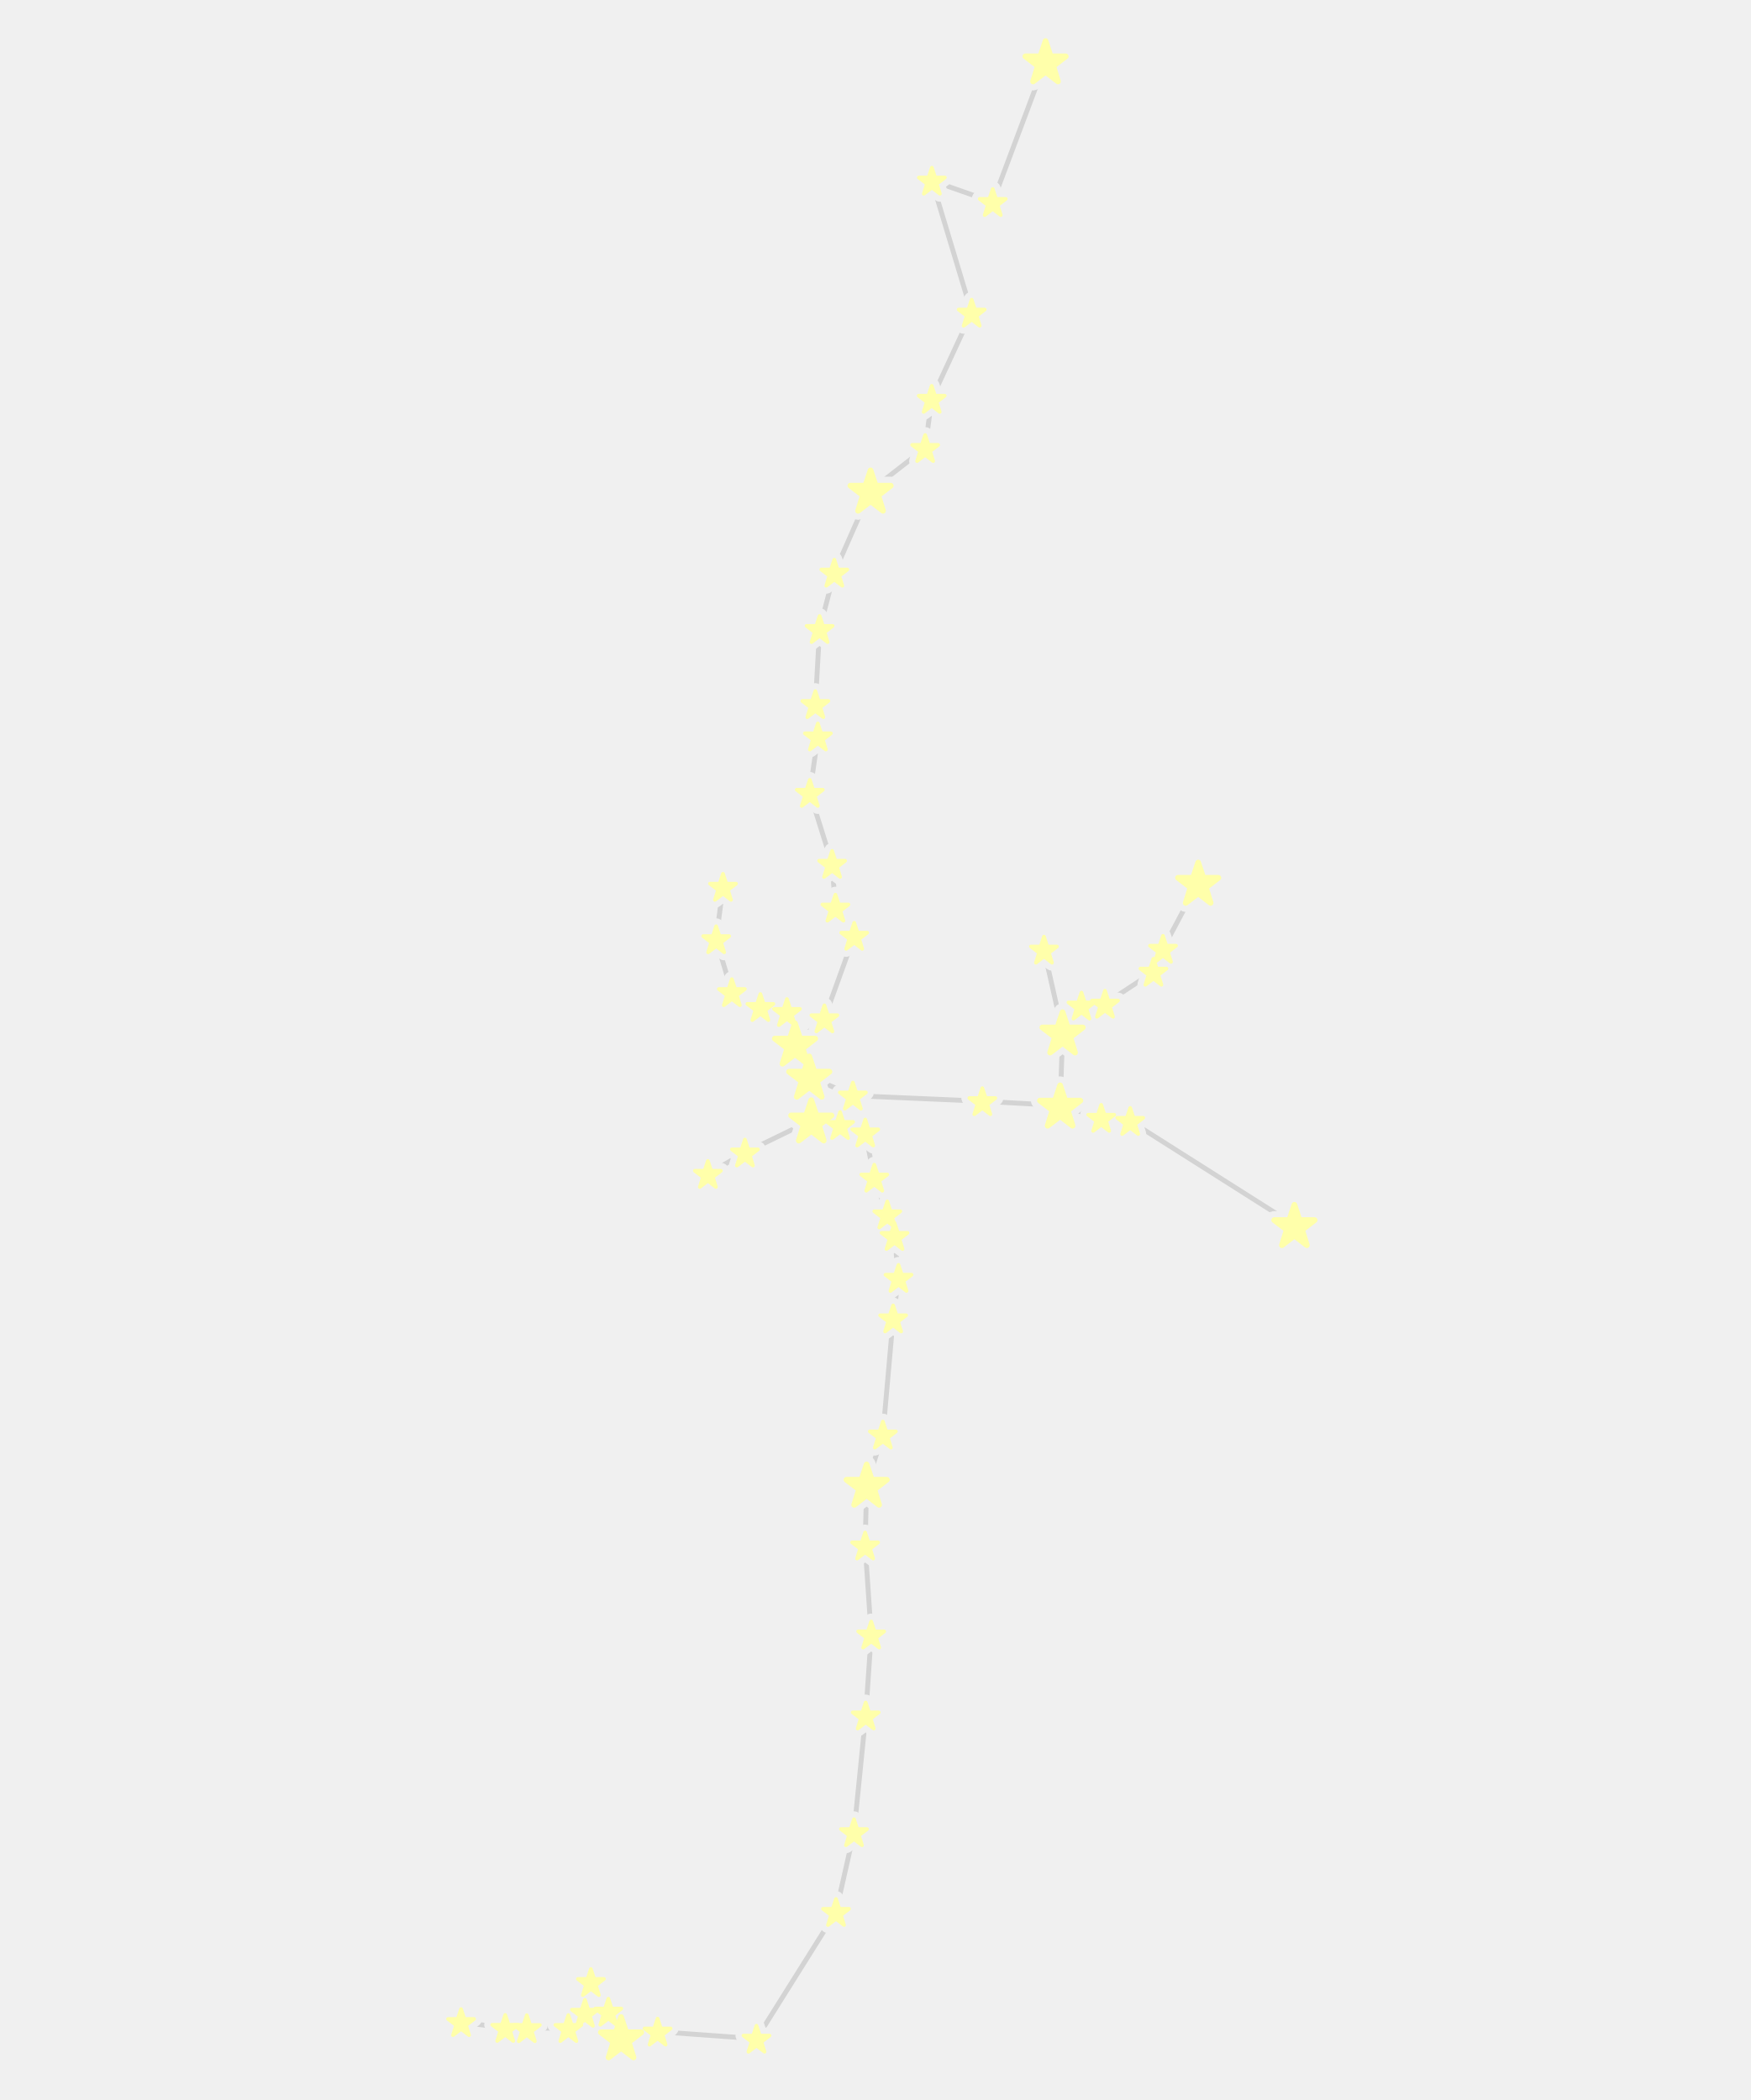
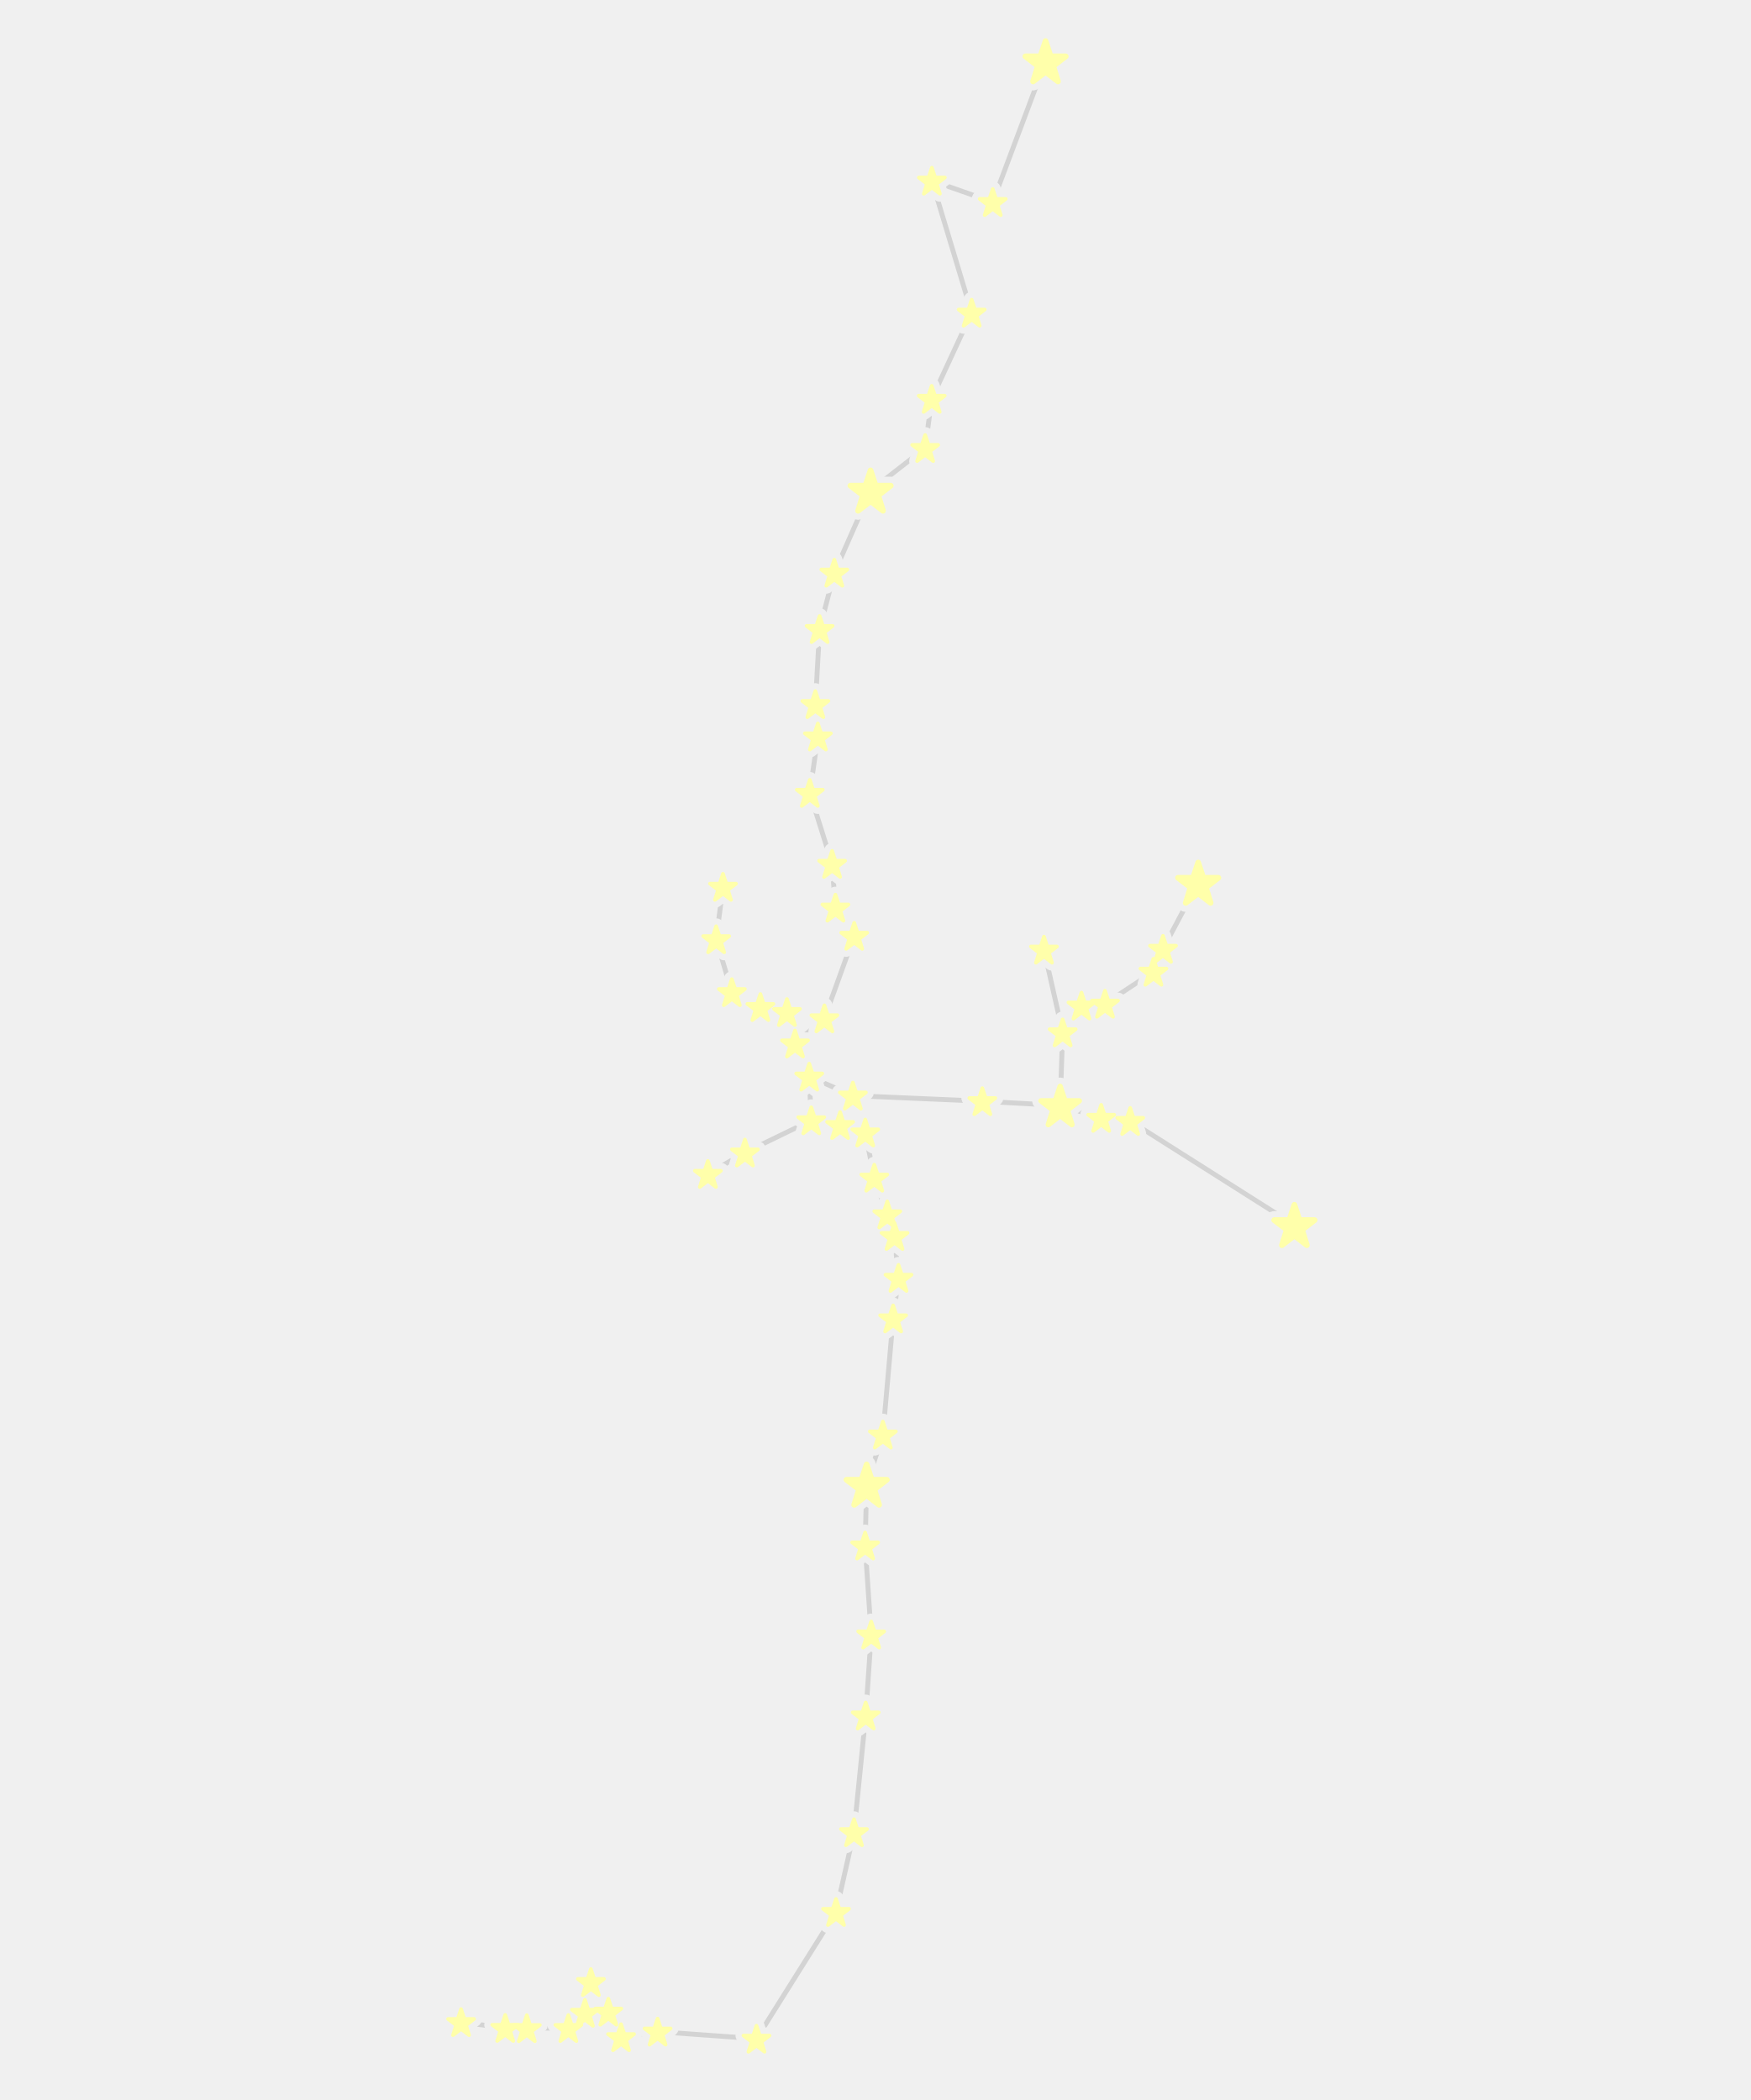
<svg xmlns="http://www.w3.org/2000/svg" width="3000" height="3600" viewBox="0 0 3000 3600">
  <defs>
    <path id="star" d="M100,39.332c0-3.332-2.636-6.029-5.935-6.169c0.004-0.012,0.004-0.024,0.009-0.035H65.461L55.863,4.341 c-0.004,0-0.009,0.001-0.014,0.001C55.058,1.833,52.738,0,49.967,0c-2.938,0-5.384,2.048-6.023,4.789 c-0.007-0.001-0.015,0-0.021-0.002l-9.45,28.341H6.336c-0.048-0.001-0.092-0.014-0.139-0.014C2.773,33.113,0,35.888,0,39.31 c0,1.884,0.857,3.55,2.185,4.687c-0.007,0.01-0.011,0.021-0.019,0.031L26.24,62.535l-8.961,28.683 c-0.364,0.789-0.582,1.659-0.582,2.587c0,3.422,2.775,6.195,6.198,6.195c1.405,0,2.687-0.484,3.727-1.272 c0.011,0.01,0.025,0.017,0.036,0.026L50.027,80.84l22.536,17.317C73.688,99.294,75.245,100,76.97,100 c3.424,0,6.198-2.773,6.198-6.195c0-0.748-0.154-1.456-0.397-2.121c0.016-0.002,0.029-0.01,0.045-0.012l-9.077-29.016l23.718-18.332 c-0.002-0.001-0.005-0.003-0.007-0.005C98.988,43.192,100,41.386,100,39.332z" />
    <mask id="gaps" maskUnits="userSpaceOnUse" x="0" y="0" width="3000" height="3600">
      <rect width="3000" height="3600" fill="#fff" />
      <g fill="#000" stroke="#000" stroke-linejoin="round">
        <use href="#star" transform="translate(1271 3469.5) scale(0.51)" stroke-width="41.18" />
        <use href="#star" transform="translate(1101.5 3457.3) scale(0.51)" stroke-width="41.18" />
        <use href="#star" transform="translate(877.4 3451.4) scale(0.51)" stroke-width="41.18" />
        <use href="#star" transform="translate(948.6 3451.2) scale(0.51)" stroke-width="41.18" />
        <use href="#star" transform="translate(840.4 3451) scale(0.51)" stroke-width="41.18" />
        <use href="#star" transform="translate(764.7 3441) scale(0.51)" stroke-width="41.18" />
        <use href="#star" transform="translate(977 3425.1) scale(0.51)" stroke-width="41.18" />
        <use href="#star" transform="translate(1017.1 3423.2) scale(0.51)" stroke-width="41.18" />
        <use href="#star" transform="translate(987.2 3372.4) scale(0.51)" stroke-width="41.18" />
        <use href="#star" transform="translate(1407.3 3252.2) scale(0.51)" stroke-width="41.18" />
        <use href="#star" transform="translate(1438.1 3115.5) scale(0.51)" stroke-width="41.18" />
        <use href="#star" transform="translate(1458.2 2915.4) scale(0.51)" stroke-width="41.18" />
        <use href="#star" transform="translate(1467.6 2776.6) scale(0.51)" stroke-width="41.18" />
        <use href="#star" transform="translate(1457.2 2624) scale(0.51)" stroke-width="41.18" />
        <use href="#star" transform="translate(1487.6 2433.8) scale(0.51)" stroke-width="41.18" />
        <use href="#star" transform="translate(1505.2 2234.7) scale(0.51)" stroke-width="41.18" />
        <use href="#star" transform="translate(1514.4 2165.2) scale(0.51)" stroke-width="41.18" />
        <use href="#star" transform="translate(1507.6 2093.4) scale(0.51)" stroke-width="41.18" />
        <use href="#star" transform="translate(1495.2 2056.4) scale(0.51)" stroke-width="41.18" />
        <use href="#star" transform="translate(1472.9 1993.4) scale(0.51)" stroke-width="41.18" />
        <use href="#star" transform="translate(1187.7 1987) scale(0.51)" stroke-width="41.18" />
        <use href="#star" transform="translate(1251.2 1950.3) scale(0.51)" stroke-width="41.18" />
        <use href="#star" transform="translate(1457.4 1916) scale(0.51)" stroke-width="41.18" />
        <use href="#star" transform="translate(1414.3 1903.2) scale(0.51)" stroke-width="41.18" />
        <use href="#star" transform="translate(1911.5 1896.2) scale(0.51)" stroke-width="41.18" />
        <use href="#star" transform="translate(1861.8 1890.9) scale(0.51)" stroke-width="41.18" />
        <use href="#star" transform="translate(1658.1 1862.3) scale(0.51)" stroke-width="41.18" />
        <use href="#star" transform="translate(1436.2 1852.7) scale(0.51)" stroke-width="41.18" />
        <use href="#star" transform="translate(1387.4 1720.3) scale(0.51)" stroke-width="41.18" />
        <use href="#star" transform="translate(1323.2 1709.5) scale(0.51)" stroke-width="41.18" />
        <use href="#star" transform="translate(1277.7 1700.9) scale(0.51)" stroke-width="41.18" />
        <use href="#star" transform="translate(1828 1698.4) scale(0.51)" stroke-width="41.18" />
        <use href="#star" transform="translate(1868.3 1695.2) scale(0.51)" stroke-width="41.18" />
        <use href="#star" transform="translate(1228.8 1675.4) scale(0.51)" stroke-width="41.18" />
        <use href="#star" transform="translate(1951.3 1640.4) scale(0.51)" stroke-width="41.18" />
        <use href="#star" transform="translate(1763.7 1602.5) scale(0.51)" stroke-width="41.18" />
        <use href="#star" transform="translate(1967.7 1601.1) scale(0.51)" stroke-width="41.18" />
        <use href="#star" transform="translate(1201.9 1584.7) scale(0.51)" stroke-width="41.18" />
        <use href="#star" transform="translate(1438.5 1578.8) scale(0.51)" stroke-width="41.18" />
        <use href="#star" transform="translate(1406.3 1530.5) scale(0.51)" stroke-width="41.18" />
        <use href="#star" transform="translate(1213.6 1494.8) scale(0.51)" stroke-width="41.18" />
        <use href="#star" transform="translate(1400.6 1455.5) scale(0.51)" stroke-width="41.18" />
        <use href="#star" transform="translate(1362.4 1333.8) scale(0.51)" stroke-width="41.18" />
        <use href="#star" transform="translate(1376.2 1237.1) scale(0.51)" stroke-width="41.18" />
        <use href="#star" transform="translate(1371.9 1181.6) scale(0.51)" stroke-width="41.18" />
        <use href="#star" transform="translate(1379.2 1052.9) scale(0.51)" stroke-width="41.18" />
        <use href="#star" transform="translate(1404.4 956.3) scale(0.51)" stroke-width="41.18" />
        <use href="#star" transform="translate(1560.1 742.6) scale(0.51)" stroke-width="41.18" />
        <use href="#star" transform="translate(1571.3 658.3) scale(0.51)" stroke-width="41.18" />
        <use href="#star" transform="translate(1639.8 510.6) scale(0.51)" stroke-width="41.18" />
        <use href="#star" transform="translate(1675.9 320.9) scale(0.51)" stroke-width="41.18" />
        <use href="#star" transform="translate(1571.6 284.3) scale(0.51)" stroke-width="41.18" />
-         <use href="#star" transform="translate(1024.9 3452.9) scale(0.7905)" stroke-width="26.57" />
+         <use href="#star" transform="translate(1038.9 3466.9) scale(0.51)" stroke-width="41.18" />
        <use href="#star" transform="translate(1445.8 2505.6) scale(0.7905)" stroke-width="26.57" />
        <use href="#star" transform="translate(2178.9 2060.5) scale(0.7905)" stroke-width="26.57" />
-         <use href="#star" transform="translate(1350.9 1881.1) scale(0.7905)" stroke-width="26.57" />
-         <use href="#star" transform="translate(1777.4 1855.7) scale(0.7905)" stroke-width="26.57" />
-         <use href="#star" transform="translate(1347.4 1806.1) scale(0.7905)" stroke-width="26.57" />
-         <use href="#star" transform="translate(1323 1749.4) scale(0.7905)" stroke-width="26.57" />
-         <use href="#star" transform="translate(1781.6 1730.3) scale(0.7905)" stroke-width="26.57" />
+         <use href="#star" transform="translate(1364.9 1895.1) scale(0.51)" stroke-width="41.18" />
+         <use href="#star" transform="translate(1779.5 1857.7) scale(0.7491)" stroke-width="28.03" />
+         <use href="#star" transform="translate(1361.4 1820.2) scale(0.51)" stroke-width="41.18" />
+         <use href="#star" transform="translate(1337 1763.4) scale(0.51)" stroke-width="41.18" />
+         <use href="#star" transform="translate(1795.7 1744.3) scale(0.51)" stroke-width="41.18" />
        <use href="#star" transform="translate(2014 1473.7) scale(0.7905)" stroke-width="26.57" />
        <use href="#star" transform="translate(1452.5 801.5) scale(0.7905)" stroke-width="26.57" />
        <use href="#star" transform="translate(1752.4 65.5) scale(0.7905)" stroke-width="26.57" />
      </g>
    </mask>
  </defs>
  <g mask="url(#gaps)" fill="none" stroke="#d3d3d3" stroke-width="8.4" stroke-linecap="round" stroke-linejoin="round">
    <path d="M1362.5 1788.9 L1412.9 1745.8" />
    <path d="M1362.5 1788.9 L1348.7 1735" />
    <path d="M1362.5 1788.9 L1386.9 1845.7" />
    <path d="M1539.9 2190.7 L1530.7 2260.2" />
    <path d="M1513.1 2459.3 L1485.3 2545.1" />
    <path d="M1513.1 2459.3 L1530.7 2260.2" />
    <path d="M1485.3 2545.1 L1482.7 2649.5" />
    <path d="M1461.7 1878.2 L1683.6 1887.8" />
    <path d="M1683.6 1887.8 L1817 1895.2" />
    <path d="M1817 1895.2 L1821.2 1769.8" />
    <path d="M1817 1895.2 L1887.3 1916.4" />
    <path d="M1821.2 1769.8 L1853.5 1723.9" />
    <path d="M1821.2 1769.8 L1789.2 1628" />
    <path d="M1853.5 1723.9 L1893.8 1720.7" />
    <path d="M1893.8 1720.7 L1976.8 1665.9" />
    <path d="M1976.8 1665.9 L1993.2 1626.6" />
    <path d="M1993.2 1626.6 L2053.5 1513.2" />
    <path d="M1412.9 1745.8 L1464 1604.3" />
    <path d="M1464 1604.3 L1431.8 1556" />
    <path d="M1431.8 1556 L1426.1 1481" />
    <path d="M1426.1 1481 L1387.9 1359.3" />
    <path d="M1387.9 1359.3 L1401.7 1262.6" />
    <path d="M1461.7 1878.2 L1386.9 1845.7" />
    <path d="M1401.7 1262.6 L1397.4 1207.1" />
    <path d="M1397.4 1207.1 L1404.7 1078.4" />
    <path d="M1404.7 1078.4 L1429.9 981.8" />
    <path d="M1429.9 981.8 L1492 841" />
    <path d="M1492 841 L1585.6 768.1" />
    <path d="M1482.7 2649.5 L1493.1 2802.1" />
    <path d="M1493.1 2802.1 L1483.7 2940.9" />
    <path d="M1483.7 2940.9 L1463.6 3141" />
    <path d="M1463.6 3141 L1432.8 3277.7" />
    <path d="M1064.4 3492.4 L1127 3482.8" />
    <path d="M1386.9 1845.7 L1390.4 1920.6" />
    <path d="M1064.4 3492.4 L1042.6 3448.7" />
    <path d="M1042.6 3448.7 L1012.7 3397.9" />
    <path d="M1012.7 3397.9 L1002.5 3450.6" />
    <path d="M1390.4 1920.6 L1276.7 1975.8" />
    <path d="M1390.4 1920.6 L1439.8 1928.7" />
    <path d="M1002.5 3450.6 L974.1 3476.7" />
    <path d="M1239.1 1520.3 L1227.4 1610.2" />
    <path d="M1227.4 1610.2 L1254.3 1700.9" />
    <path d="M1254.3 1700.9 L1303.2 1726.4" />
    <path d="M1303.2 1726.4 L1348.7 1735" />
    <path d="M1276.7 1975.8 L1213.2 2012.5" />
    <path d="M1439.8 1928.7 L1482.9 1941.5" />
    <path d="M1665.3 536.1 L1596.8 683.8" />
    <path d="M1665.3 536.1 L1597.1 309.8" />
    <path d="M1596.8 683.8 L1585.6 768.1" />
    <path d="M1597.1 309.8 L1701.4 346.4" />
    <path d="M1701.4 346.4 L1791.9 105" />
    <path d="M1432.8 3277.7 L1296.5 3495" />
    <path d="M1296.5 3495 L1127 3482.8" />
    <path d="M1482.9 1941.5 L1498.4 2018.9" />
    <path d="M1887.3 1916.4 L1937 1921.7" />
    <path d="M1937 1921.7 L2218.4 2100.1" />
    <path d="M902.9 3476.9 L974.1 3476.7" />
    <path d="M902.9 3476.9 L865.9 3476.5" />
    <path d="M865.9 3476.5 L790.2 3466.5" />
    <path d="M1520.7 2081.9 L1498.4 2018.9" />
    <path d="M1539.9 2190.7 L1533.1 2118.9" />
    <path d="M1520.7 2081.9 L1533.1 2118.9" />
  </g>
  <g fill="#ffffaa">
    <use href="#star" transform="translate(1271 3469.5) scale(0.51)" />
    <use href="#star" transform="translate(1101.5 3457.3) scale(0.51)" />
    <use href="#star" transform="translate(877.4 3451.4) scale(0.51)" />
    <use href="#star" transform="translate(948.6 3451.2) scale(0.51)" />
    <use href="#star" transform="translate(840.4 3451) scale(0.51)" />
    <use href="#star" transform="translate(764.7 3441) scale(0.51)" />
    <use href="#star" transform="translate(977 3425.1) scale(0.51)" />
    <use href="#star" transform="translate(1017.1 3423.2) scale(0.51)" />
    <use href="#star" transform="translate(987.2 3372.4) scale(0.51)" />
    <use href="#star" transform="translate(1407.3 3252.2) scale(0.51)" />
    <use href="#star" transform="translate(1438.1 3115.5) scale(0.51)" />
    <use href="#star" transform="translate(1458.2 2915.4) scale(0.51)" />
    <use href="#star" transform="translate(1467.6 2776.6) scale(0.51)" />
    <use href="#star" transform="translate(1457.2 2624) scale(0.51)" />
    <use href="#star" transform="translate(1487.6 2433.8) scale(0.51)" />
    <use href="#star" transform="translate(1505.2 2234.7) scale(0.51)" />
    <use href="#star" transform="translate(1514.4 2165.2) scale(0.51)" />
    <use href="#star" transform="translate(1507.6 2093.4) scale(0.51)" />
    <use href="#star" transform="translate(1495.2 2056.4) scale(0.51)" />
    <use href="#star" transform="translate(1472.9 1993.4) scale(0.51)" />
    <use href="#star" transform="translate(1187.7 1987) scale(0.51)" />
    <use href="#star" transform="translate(1251.2 1950.3) scale(0.51)" />
    <use href="#star" transform="translate(1457.4 1916) scale(0.51)" />
    <use href="#star" transform="translate(1414.3 1903.2) scale(0.51)" />
    <use href="#star" transform="translate(1911.5 1896.2) scale(0.51)" />
    <use href="#star" transform="translate(1861.8 1890.9) scale(0.51)" />
    <use href="#star" transform="translate(1658.1 1862.3) scale(0.51)" />
    <use href="#star" transform="translate(1436.2 1852.7) scale(0.51)" />
    <use href="#star" transform="translate(1387.4 1720.3) scale(0.51)" />
    <use href="#star" transform="translate(1323.2 1709.5) scale(0.51)" />
    <use href="#star" transform="translate(1277.7 1700.9) scale(0.51)" />
    <use href="#star" transform="translate(1828 1698.4) scale(0.51)" />
    <use href="#star" transform="translate(1868.3 1695.2) scale(0.51)" />
    <use href="#star" transform="translate(1228.8 1675.4) scale(0.51)" />
    <use href="#star" transform="translate(1951.3 1640.4) scale(0.51)" />
    <use href="#star" transform="translate(1763.7 1602.5) scale(0.51)" />
    <use href="#star" transform="translate(1967.7 1601.1) scale(0.51)" />
    <use href="#star" transform="translate(1201.9 1584.7) scale(0.51)" />
    <use href="#star" transform="translate(1438.5 1578.8) scale(0.51)" />
    <use href="#star" transform="translate(1406.3 1530.5) scale(0.51)" />
    <use href="#star" transform="translate(1213.6 1494.8) scale(0.51)" />
    <use href="#star" transform="translate(1400.6 1455.5) scale(0.51)" />
    <use href="#star" transform="translate(1362.4 1333.8) scale(0.51)" />
    <use href="#star" transform="translate(1376.2 1237.1) scale(0.51)" />
    <use href="#star" transform="translate(1371.9 1181.6) scale(0.51)" />
    <use href="#star" transform="translate(1379.2 1052.9) scale(0.51)" />
    <use href="#star" transform="translate(1404.4 956.3) scale(0.51)" />
    <use href="#star" transform="translate(1560.1 742.6) scale(0.51)" />
    <use href="#star" transform="translate(1571.3 658.3) scale(0.51)" />
    <use href="#star" transform="translate(1639.8 510.6) scale(0.51)" />
    <use href="#star" transform="translate(1675.9 320.9) scale(0.51)" />
    <use href="#star" transform="translate(1571.6 284.3) scale(0.51)" />
-     <use href="#star" transform="translate(1024.9 3452.9) scale(0.7905)" />
+     <use href="#star" transform="translate(1038.9 3466.9) scale(0.51)" />
    <use href="#star" transform="translate(1445.8 2505.6) scale(0.7905)" />
    <use href="#star" transform="translate(2178.9 2060.5) scale(0.7905)" />
-     <use href="#star" transform="translate(1350.9 1881.1) scale(0.7905)" />
-     <use href="#star" transform="translate(1777.4 1855.7) scale(0.7905)" />
-     <use href="#star" transform="translate(1347.4 1806.1) scale(0.7905)" />
-     <use href="#star" transform="translate(1323 1749.4) scale(0.7905)" />
-     <use href="#star" transform="translate(1781.6 1730.3) scale(0.7905)" />
+     <use href="#star" transform="translate(1364.9 1895.1) scale(0.51)" />
+     <use href="#star" transform="translate(1779.5 1857.7) scale(0.7491)" />
+     <use href="#star" transform="translate(1361.4 1820.2) scale(0.51)" />
+     <use href="#star" transform="translate(1337 1763.4) scale(0.51)" />
+     <use href="#star" transform="translate(1795.7 1744.3) scale(0.51)" />
    <use href="#star" transform="translate(2014 1473.7) scale(0.7905)" />
    <use href="#star" transform="translate(1452.5 801.5) scale(0.7905)" />
    <use href="#star" transform="translate(1752.4 65.5) scale(0.7905)" />
  </g>
</svg>
